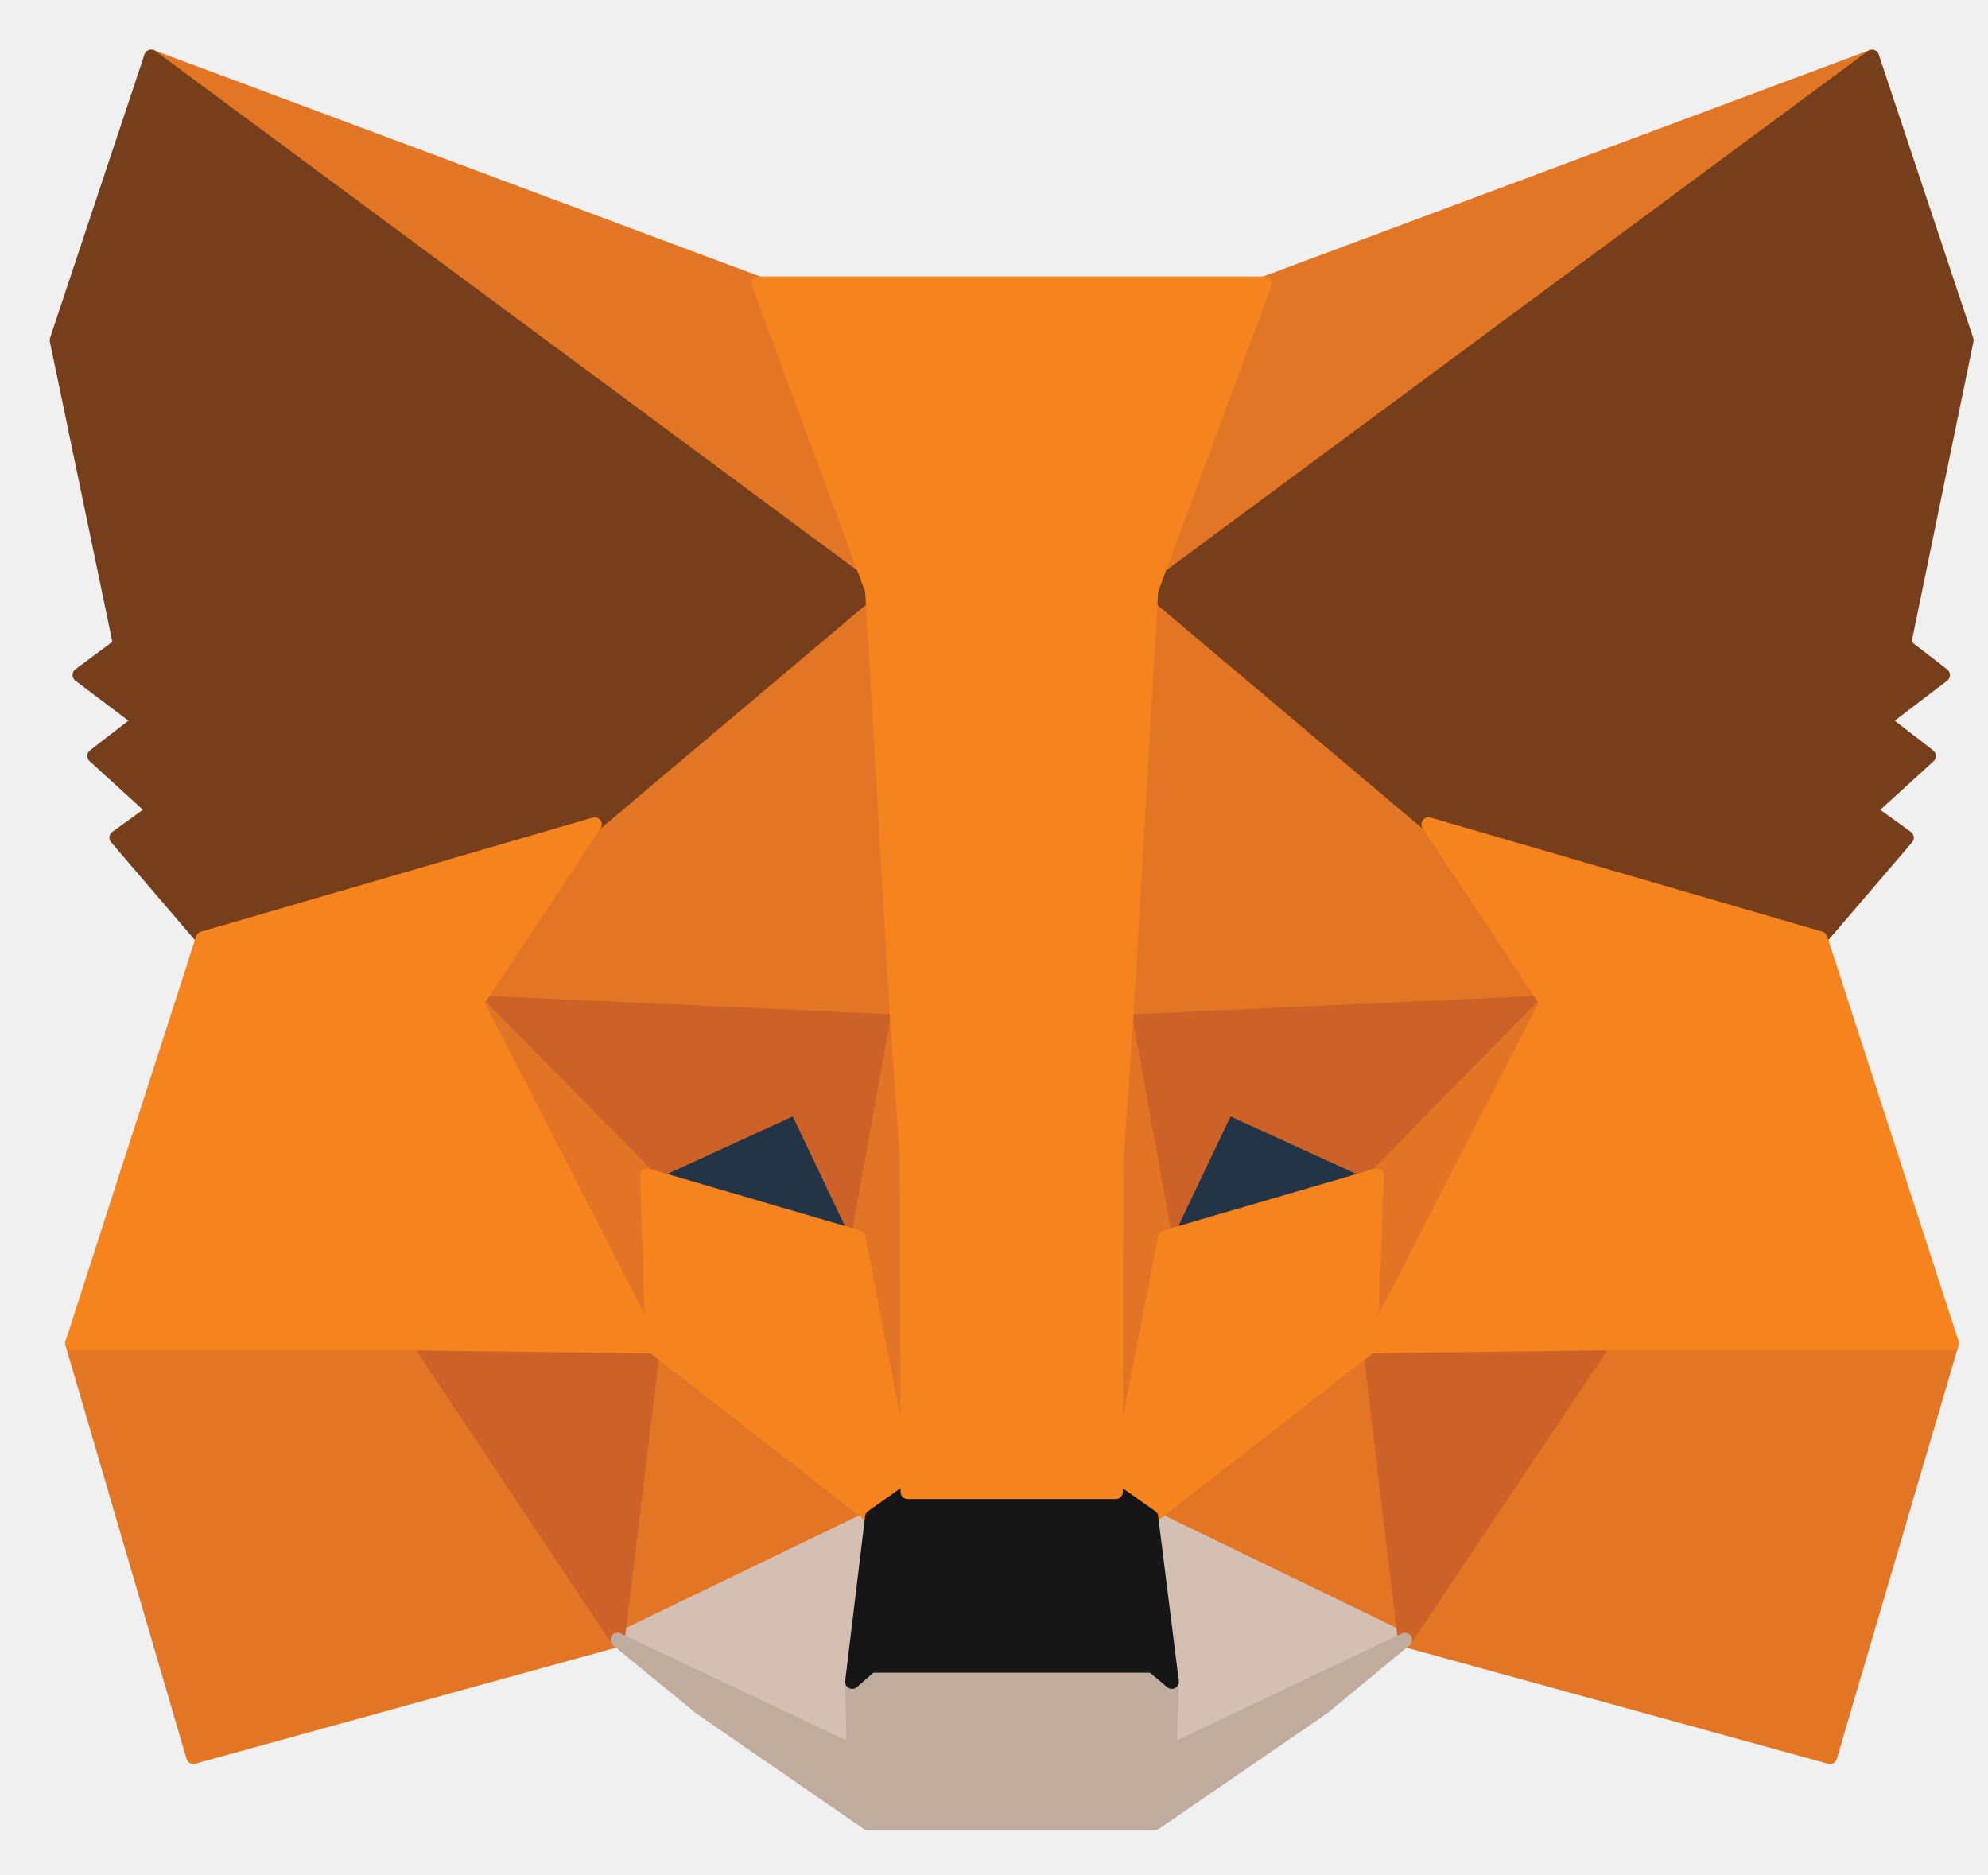
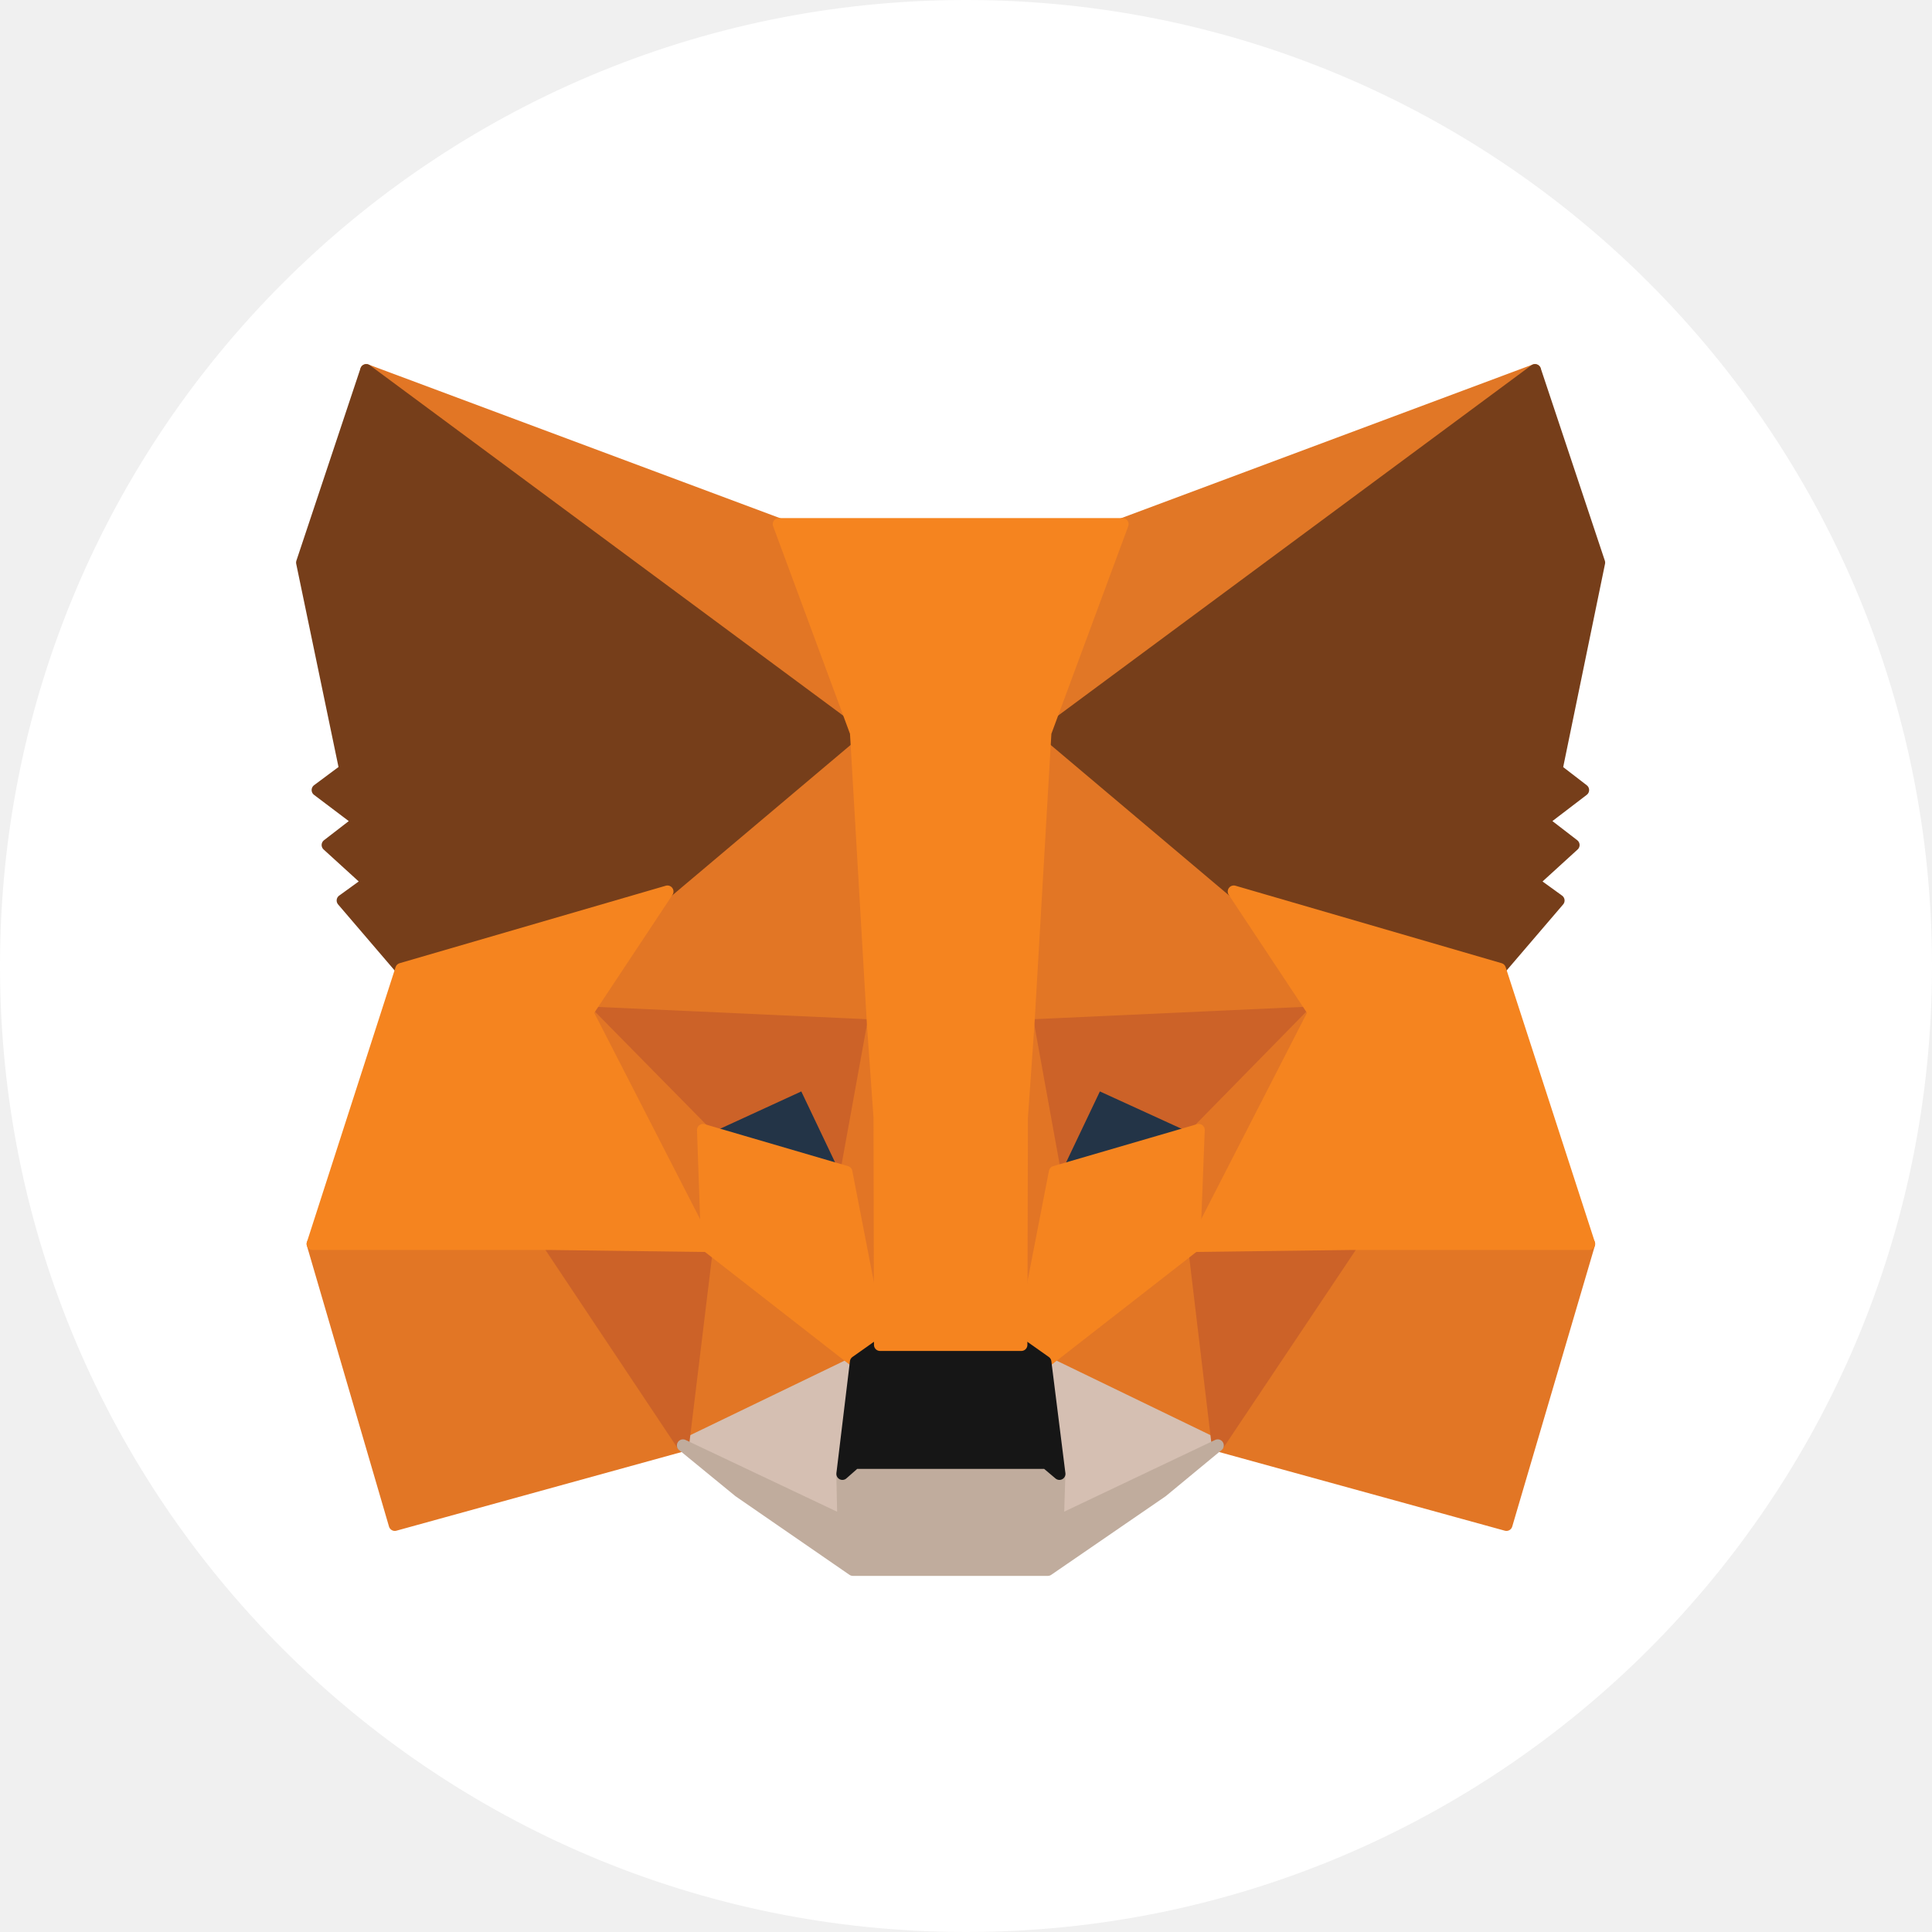
- <svg xmlns="http://www.w3.org/2000/svg" fill="none" height="33" viewBox="0 0 35 33" width="35">
-   <g stroke-linecap="round" stroke-linejoin="round" stroke-width=".25">
-     <path d="m32.958 1-13.134 9.718 2.442-5.727z" fill="#e17726" stroke="#e17726" />
-     <g fill="#e27625" stroke="#e27625">
-       <path d="m2.663 1 13.017 9.809-2.325-5.818z" />
-       <path d="m28.23 23.534-3.495 5.339 7.483 2.06 2.144-7.282z" />
-       <path d="m1.273 23.65 2.131 7.282 7.47-2.06-3.482-5.339z" />
-       <path d="m10.471 14.515-2.079 3.136 7.405.337-.247-7.969z" />
-       <path d="m25.151 14.515-5.157-4.587-.169 8.06 7.405-.337z" />
-       <path d="m10.873 28.872 4.482-2.164-3.858-3.006z" />
-       <path d="m20.266 26.708 4.469 2.164-.611-5.17z" />
-     </g>
-     <path d="m24.735 28.872-4.469-2.164.364 2.902-.039 1.231z" fill="#d5bfb2" stroke="#d5bfb2" />
-     <path d="m10.873 28.872 4.157 1.97-.026-1.231.351-2.902z" fill="#d5bfb2" stroke="#d5bfb2" />
-     <path d="m15.108 21.784-3.716-1.088 2.624-1.205z" fill="#233447" stroke="#233447" />
-     <path d="m20.513 21.784 1.091-2.293 2.637 1.205z" fill="#233447" stroke="#233447" />
-     <path d="m10.873 28.872.649-5.339-4.131.117z" fill="#cc6228" stroke="#cc6228" />
-     <path d="m24.098 23.534.637 5.339 3.495-5.222z" fill="#cc6228" stroke="#cc6228" />
-     <path d="m27.229 17.651-7.405.337.689 3.797 1.091-2.293 2.637 1.205z" fill="#cc6228" stroke="#cc6228" />
-     <path d="m11.393 20.696 2.624-1.205 1.091 2.293.689-3.797-7.405-.337z" fill="#cc6228" stroke="#cc6228" />
-     <path d="m8.392 17.651 3.105 6.051-.104-3.006z" fill="#e27525" stroke="#e27525" />
-     <path d="m24.241 20.696-.117 3.006 3.105-6.051z" fill="#e27525" stroke="#e27525" />
-     <path d="m15.797 17.988-.689 3.797.87 4.483.195-5.909z" fill="#e27525" stroke="#e27525" />
-     <path d="m19.824 17.988-.364 2.358.182 5.922.87-4.483z" fill="#e27525" stroke="#e27525" />
-     <path d="m20.513 21.784-.87 4.483.624.441 3.858-3.006.117-3.006z" fill="#f5841f" stroke="#f5841f" />
-     <path d="m11.393 20.696.104 3.006 3.858 3.006.624-.441-.87-4.483z" fill="#f5841f" stroke="#f5841f" />
-     <path d="m20.591 30.842.039-1.231-.338-.285h-4.963l-.325.285.026 1.231-4.157-1.97 1.455 1.192 2.949 2.034h5.054l2.962-2.034 1.442-1.192z" fill="#c0ac9d" stroke="#c0ac9d" />
-     <path d="m20.266 26.708-.624-.441h-3.663l-.624.441-.351 2.902.325-.285h4.963l.338.285z" fill="#161616" stroke="#161616" />
-     <path d="m33.517 11.353 1.104-5.364-1.663-4.989-12.692 9.394 4.885 4.12 6.898 2.009 1.52-1.775-.663-.479 1.052-.959-.805-.622 1.052-.803z" fill="#763e1a" stroke="#763e1a" />
-     <path d="m1 5.989 1.117 5.364-.715.531 1.065.803-.805.622 1.052.959-.663.479 1.52 1.775 6.898-2.009 4.885-4.12-12.692-9.394z" fill="#763e1a" stroke="#763e1a" />
-     <path d="m32.049 16.523-6.898-2.009 2.079 3.136-3.105 6.051 4.105-.052h6.132z" fill="#f5841f" stroke="#f5841f" />
-     <path d="m10.47 14.515-6.898 2.009-2.299 7.127h6.119l4.105.052-3.105-6.051z" fill="#f5841f" stroke="#f5841f" />
-     <path d="m19.824 17.988.442-7.593 2.001-5.403h-8.912l2.001 5.403.442 7.593.169 2.384.013 5.896h3.663l.013-5.896z" fill="#f5841f" stroke="#f5841f" />
-   </g>
+ <svg xmlns="http://www.w3.org/2000/svg" width="40" height="40" viewBox="0 0 40 40" fill="none">
+   <circle r="20" transform="matrix(-1 0 0 1 20 20)" fill="white" />
+   <path d="M31.78 7.663L21.29 15.425L23.241 10.851L31.78 7.663Z" fill="#E17726" stroke="#E17726" stroke-width="0.25" stroke-linecap="round" stroke-linejoin="round" />
+   <path d="M7.583 7.663L17.98 15.498L16.123 10.851L7.583 7.663Z" fill="#E27625" stroke="#E27625" stroke-width="0.25" stroke-linecap="round" stroke-linejoin="round" />
+   <path d="M28.003 25.661L25.212 29.925L31.189 31.571L32.901 25.754L28.003 25.661Z" fill="#E27625" stroke="#E27625" stroke-width="0.25" stroke-linecap="round" stroke-linejoin="round" />
+   <path d="M6.473 25.754L8.174 31.571L14.141 29.925L11.36 25.661L6.473 25.754Z" fill="#E27625" stroke="#E27625" stroke-width="0.25" stroke-linecap="round" stroke-linejoin="round" />
+   <path d="M13.817 18.458L12.157 20.962L18.072 21.232L17.875 14.867L13.817 18.458Z" fill="#E27625" stroke="#E27625" stroke-width="0.25" stroke-linecap="round" stroke-linejoin="round" />
+   <path d="M25.544 18.458L21.425 14.794L21.29 21.232L27.204 20.962L25.544 18.458Z" fill="#E27625" stroke="#E27625" stroke-width="0.25" stroke-linecap="round" stroke-linejoin="round" />
+   <path d="M14.14 29.925L17.72 28.197L14.638 25.796L14.14 29.925Z" fill="#E27625" stroke="#E27625" stroke-width="0.25" stroke-linecap="round" stroke-linejoin="round" />
+   <path d="M21.643 28.197L25.212 29.925L24.724 25.796L21.643 28.197Z" fill="#E27625" stroke="#E27625" stroke-width="0.25" stroke-linecap="round" stroke-linejoin="round" />
+   <path d="M25.212 29.925L21.643 28.197L21.933 30.515L21.902 31.498L25.212 29.925Z" fill="#D5BFB2" stroke="#D5BFB2" stroke-width="0.25" stroke-linecap="round" stroke-linejoin="round" />
+   <path d="M14.14 29.925L17.461 31.498L17.44 30.515L17.72 28.197L14.14 29.925Z" fill="#D5BFB2" stroke="#D5BFB2" stroke-width="0.25" stroke-linecap="round" stroke-linejoin="round" />
+   <path d="M17.523 24.264L14.556 23.395L16.652 22.432L17.523 24.264Z" fill="#233447" stroke="#233447" stroke-width="0.25" stroke-linecap="round" stroke-linejoin="round" />
+   <path d="M21.84 24.264L22.712 22.432L24.818 23.395L21.84 24.264Z" fill="#233447" stroke="#233447" stroke-width="0.25" stroke-linecap="round" stroke-linejoin="round" />
+   <path d="M14.141 29.925L14.659 25.661L11.36 25.754L14.141 29.925Z" fill="#CC6228" stroke="#CC6228" stroke-width="0.25" stroke-linecap="round" stroke-linejoin="round" />
+   <path d="M24.704 25.661L25.212 29.925L28.003 25.754L24.704 25.661Z" fill="#CC6228" stroke="#CC6228" stroke-width="0.25" stroke-linecap="round" stroke-linejoin="round" />
+   <path d="M27.204 20.962L21.29 21.232L21.84 24.264L22.712 22.432L24.818 23.395L27.204 20.962Z" fill="#CC6228" stroke="#CC6228" stroke-width="0.25" stroke-linecap="round" stroke-linejoin="round" />
+   <path d="M14.554 23.395L16.65 22.432L17.522 24.264L18.072 21.232L12.157 20.962L14.554 23.395Z" fill="#CC6228" stroke="#CC6228" stroke-width="0.25" stroke-linecap="round" stroke-linejoin="round" />
+   <path d="M12.16 20.962L14.64 25.796L14.556 23.395L12.16 20.962Z" fill="#E27525" stroke="#E27525" stroke-width="0.25" stroke-linecap="round" stroke-linejoin="round" />
+   <path d="M24.818 23.395L24.725 25.796L27.204 20.962L24.818 23.395Z" fill="#E27525" stroke="#E27525" stroke-width="0.25" stroke-linecap="round" stroke-linejoin="round" />
+   <path d="M18.073 21.231L17.523 24.264L18.219 27.845L18.374 23.125L18.073 21.231Z" fill="#E27525" stroke="#E27525" stroke-width="0.25" stroke-linecap="round" stroke-linejoin="round" />
+   <path d="M21.29 21.231L20.999 23.115L21.144 27.845L21.84 24.264L21.29 21.231Z" fill="#E27525" stroke="#E27525" stroke-width="0.25" stroke-linecap="round" stroke-linejoin="round" />
+   <path d="M21.84 24.264L21.145 27.845L21.643 28.197L24.725 25.796L24.818 23.395L21.84 24.264Z" fill="#F5841F" stroke="#F5841F" stroke-width="0.25" stroke-linecap="round" stroke-linejoin="round" />
+   <path d="M14.556 23.395L14.639 25.796L17.72 28.197L18.218 27.845L17.523 24.264L14.556 23.395Z" fill="#F5841F" stroke="#F5841F" stroke-width="0.25" stroke-linecap="round" stroke-linejoin="round" />
+   <path d="M21.902 31.498L21.933 30.515L21.663 30.287H17.699L17.44 30.515L17.461 31.498L14.14 29.925L15.302 30.877L17.658 32.502H21.694L24.06 30.877L25.212 29.925L21.902 31.498Z" fill="#C0AC9D" stroke="#C0AC9D" stroke-width="0.25" stroke-linecap="round" stroke-linejoin="round" />
+   <path d="M21.643 28.197L21.145 27.845H18.219L17.721 28.197L17.441 30.515L17.7 30.287H21.664L21.934 30.515L21.643 28.197Z" fill="#161616" stroke="#161616" stroke-width="0.25" stroke-linecap="round" stroke-linejoin="round" />
+   <path d="M32.226 15.933L33.108 11.648L31.78 7.663L21.643 15.167L25.544 18.458L31.054 20.062L32.268 18.644L31.739 18.261L32.579 17.495L31.936 16.999L32.776 16.357L32.226 15.933Z" fill="#763E1A" stroke="#763E1A" stroke-width="0.25" stroke-linecap="round" stroke-linejoin="round" />
+   <path d="M6.255 11.648L7.147 15.933L6.577 16.357L7.427 16.999L6.784 17.495L7.625 18.261L7.095 18.644L8.309 20.062L13.819 18.458L17.721 15.167L7.583 7.663L6.255 11.648Z" fill="#763E1A" stroke="#763E1A" stroke-width="0.25" stroke-linecap="round" stroke-linejoin="round" />
+   <path d="M31.054 20.062L25.544 18.458L27.204 20.962L24.725 25.796L28.003 25.754H32.901L31.054 20.062Z" fill="#F5841F" stroke="#F5841F" stroke-width="0.25" stroke-linecap="round" stroke-linejoin="round" />
+   <path d="M13.819 18.458L8.309 20.062L6.473 25.754H11.36L14.639 25.796L12.159 20.962L13.819 18.458Z" fill="#F5841F" stroke="#F5841F" stroke-width="0.25" stroke-linecap="round" stroke-linejoin="round" />
+   <path d="M21.291 21.232L21.644 15.167L23.242 10.851H16.124L17.722 15.167L18.075 21.232L18.21 23.136L18.22 27.845H21.146L21.157 23.136L21.291 21.232Z" fill="#F5841F" stroke="#F5841F" stroke-width="0.25" stroke-linecap="round" stroke-linejoin="round" />
</svg>
